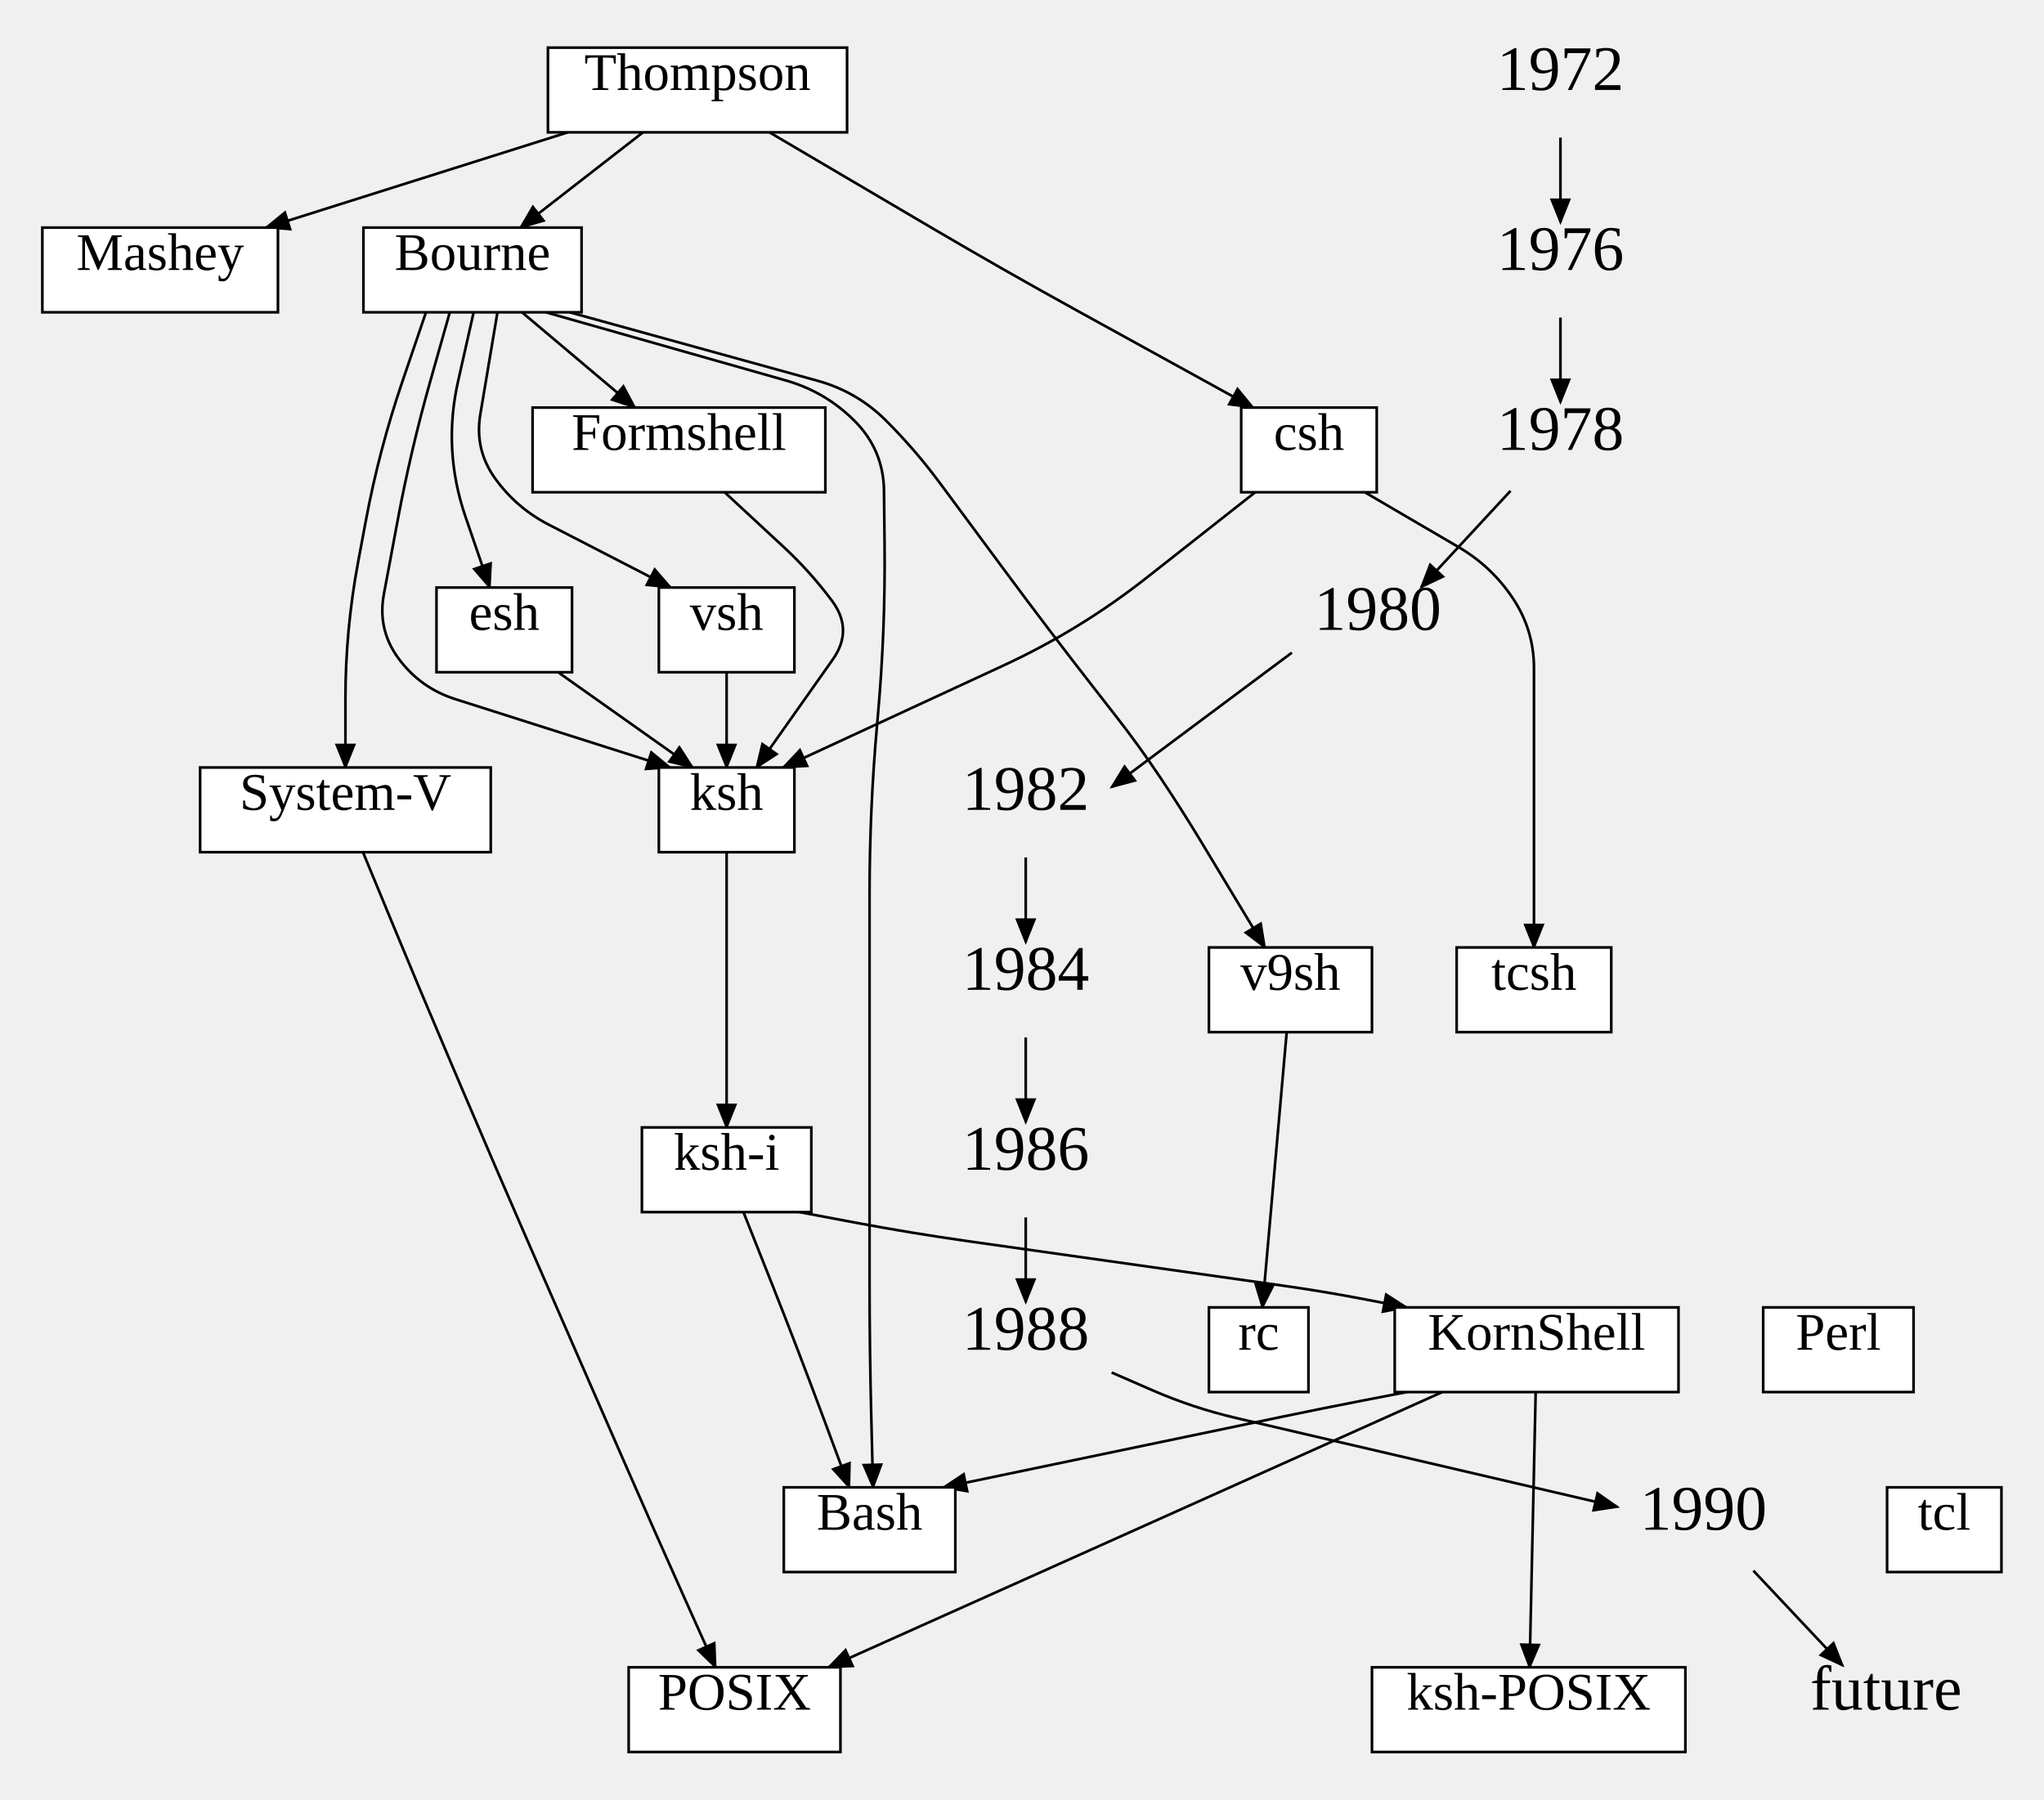
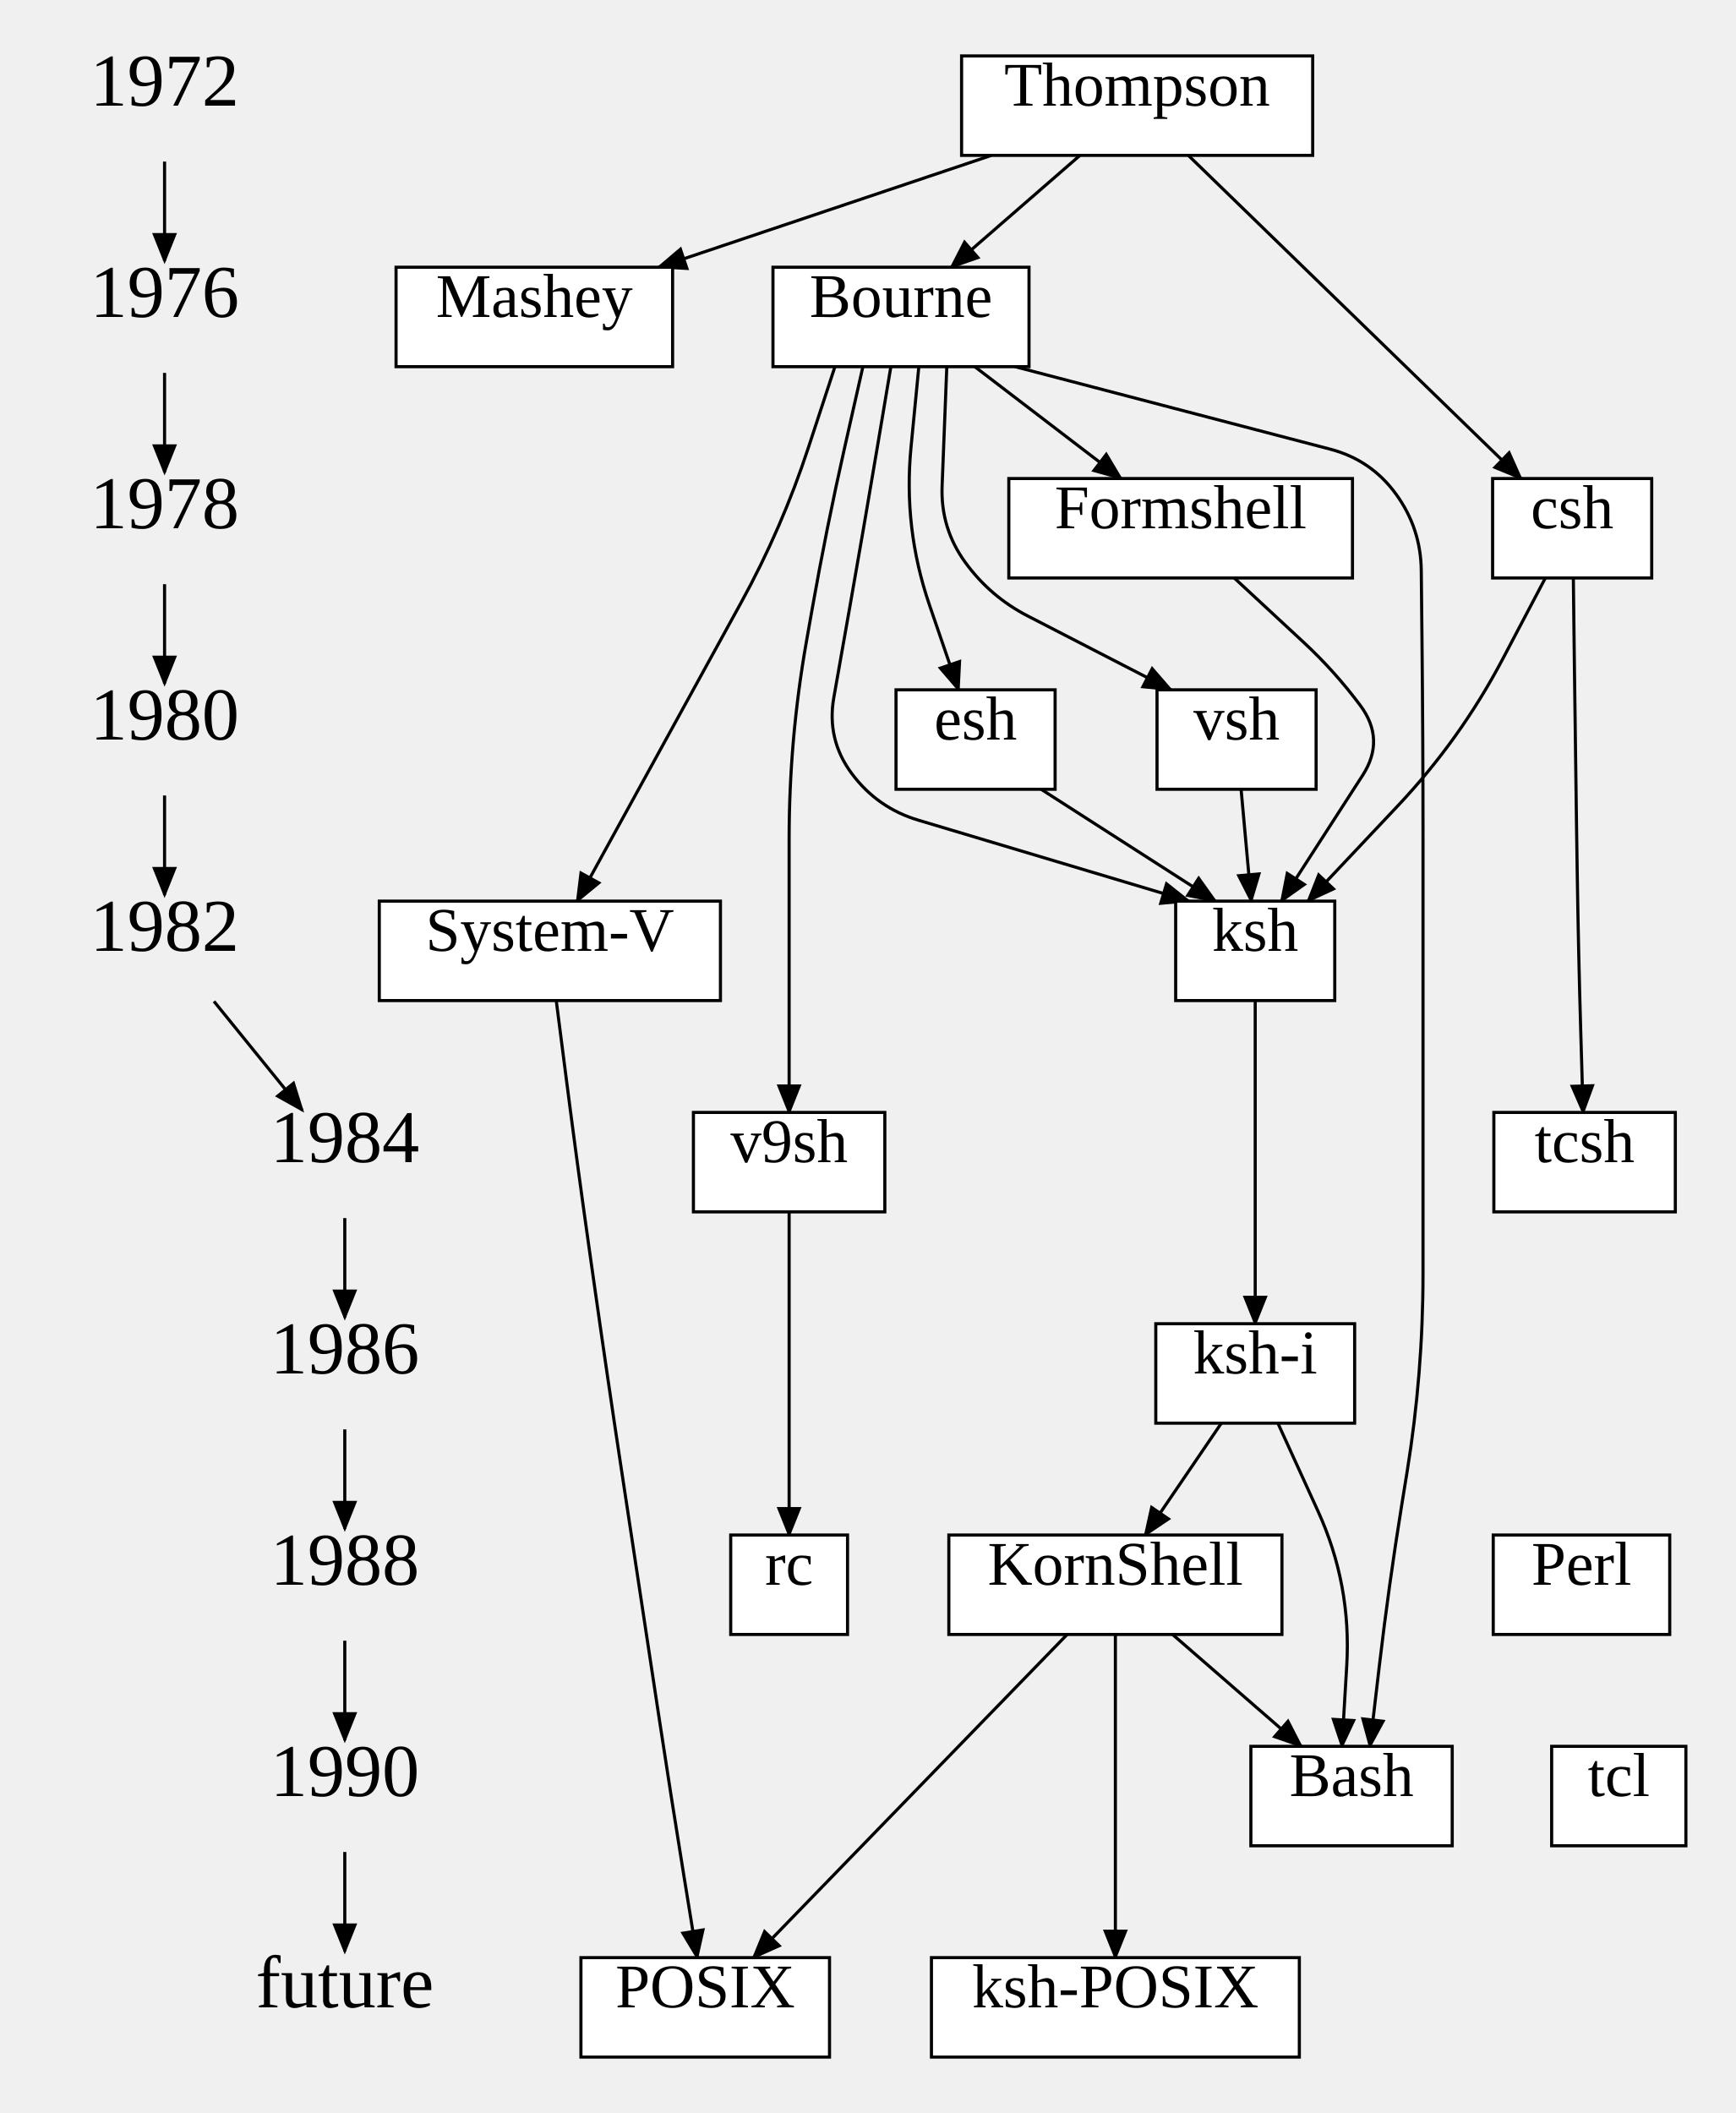
- <svg xmlns="http://www.w3.org/2000/svg" width="772.18" height="680">
+ <svg xmlns="http://www.w3.org/2000/svg" width="558.56" height="680">
  <style type="text/css">
		.edge { fill: none; }
	</style>
  <defs>
    <marker id="normal" markerWidth="10" markerHeight="8" refX="9" refY="4" orient="auto-start-reverse" markerUnits="userSpaceOnUse">
      <path d="M0,0 L0,8 L10,4 z" fill="context-stroke" />
    </marker>
    <marker id="vee" markerWidth="10" markerHeight="8" refX="9" refY="4" orient="auto-start-reverse" markerUnits="userSpaceOnUse">
      <path d="M0,0 L10,4 L0,8 L3,4 z" fill="context-stroke" />
    </marker>
    <marker id="dot" markerWidth="8" markerHeight="8" refX="7" refY="4" orient="auto-start-reverse" markerUnits="userSpaceOnUse">
      <circle cx="4" cy="4" r="3.5" fill="context-stroke" />
    </marker>
    <marker id="odot" markerWidth="8" markerHeight="8" refX="7" refY="4" orient="auto-start-reverse" markerUnits="userSpaceOnUse">
      <circle cx="4" cy="4" r="3" fill="white" stroke="context-stroke" />
    </marker>
  </defs>
  <g>
-     <path class="edge" marker-end="url(#normal)" stroke="#000000" stroke-width="1" d="M589.5,52 L589.5,84 " />
-     <path class="edge" marker-end="url(#normal)" stroke="#000000" stroke-width="1" d="M589.5,120 L589.5,152 " />
-     <path class="edge" marker-end="url(#normal)" stroke="#000000" stroke-width="1" d="M570.644,185.481 L536.913,221.872 " />
-     <path class="edge" marker-end="url(#normal)" stroke="#000000" stroke-width="1" d="M488.04,246.608 L419.96,297.392 " />
-     <path class="edge" marker-end="url(#normal)" stroke="#000000" stroke-width="1" d="M387.5,324 L387.5,356 " />
-     <path class="edge" marker-end="url(#normal)" stroke="#000000" stroke-width="1" d="M387.5,392 L387.5,424 " />
-     <path class="edge" marker-end="url(#normal)" stroke="#000000" stroke-width="1" d="M387.5,460 L387.5,492 " />
-     <path class="edge" marker-end="url(#normal)" stroke="#000000" stroke-width="1" d="M419.96,518.608 L435.33,525.304 Q450.7,532 467.027,535.808 L611.04,569.392 " />
-     <path class="edge" marker-end="url(#normal)" stroke="#000000" stroke-width="1" d="M662.375,593.476 L696.087,629.319 " />
-     <path class="edge" marker-end="url(#normal)" stroke="#000000" stroke-width="1" d="M214.513,50 L100.5,86 " />
-     <path class="edge" marker-end="url(#normal)" stroke="#000000" stroke-width="1" d="M242.917,50 L196.607,86 " />
-     <path class="edge" marker-end="url(#normal)" stroke="#000000" stroke-width="1" d="M290.676,50 L351.424,85.765 Q379,102 407.029,117.44 L473.4,154 " />
-     <path class="edge" marker-end="url(#normal)" stroke="#000000" stroke-width="1" d="M515.6,186 L551.002,206.712 Q563.46,214 571.48,226 L571.48,226 Q579.5,238 579.5,252.433 L579.5,280 Q579.5,306 579.5,332 L579.5,358 " />
-     <path class="edge" marker-end="url(#normal)" stroke="#000000" stroke-width="1" d="M169.929,118 L162.565,144 Q155.2,170 150.239,196.564 L145.019,224.513 Q142.5,238 150.7,249 L150.7,249 Q158.9,260 171.974,264.161 L253.167,290 " />
-     <path class="edge" marker-end="url(#normal)" stroke="#000000" stroke-width="1" d="M178.929,118 L173.065,144 Q167.2,170 175.84,195.214 L185.018,222 " />
-     <path class="edge" marker-end="url(#normal)" stroke="#000000" stroke-width="1" d="M187.929,118 L181.452,156.586 Q179.2,170 187.2,181 L187.2,181 Q195.2,192 207.29,198.232 L253.4,222 " />
-     <path class="edge" marker-end="url(#normal)" stroke="#000000" stroke-width="1" d="M160.929,118 L152.065,144 Q143.2,170 138.157,197.003 L135.273,212.442 Q130.5,238 130.5,264 L130.5,290 " />
-     <path class="edge" marker-end="url(#normal)" stroke="#000000" stroke-width="1" d="M215.2,118 L308.805,143.858 Q323.8,148 334.8,159 L334.8,159 Q345.8,170 355.057,182.502 L379.549,215.579 Q396.15,238 413.305,260 L421.585,270.618 Q430.46,282 438.48,294 L438.48,294 Q446.5,306 453.953,318.36 L477.853,358 " />
-     <path class="edge" marker-end="url(#normal)" stroke="#000000" stroke-width="1" d="M486.088,390 L483.794,416 Q481.5,442 479.206,468 L476.912,494 " />
-     <path class="edge" marker-end="url(#normal)" stroke="#000000" stroke-width="1" d="M206.2,118 L296.836,143.749 Q311.8,148 322.8,159 L322.8,159 Q333.8,170 333.96,185.556 L334.171,206.002 Q334.5,238 331.687,269.876 L331.313,274.124 Q328.5,306 328.5,338 L328.5,342 Q328.5,374 328.5,406 L328.5,410 Q328.5,442 328.5,474 L328.5,483.992 Q328.5,510 329.162,536 L329.824,562 " />
-     <path class="edge" marker-end="url(#normal)" stroke="#000000" stroke-width="1" d="M280.853,458 L291.264,484.221 Q301.5,510 311.162,536 L320.824,562 " />
-     <path class="edge" marker-end="url(#normal)" stroke="#000000" stroke-width="1" d="M531.4,526 L515.85,529 Q500.3,532 484.797,535.232 L356.4,562 " />
-     <path class="edge" marker-end="url(#normal)" stroke="#000000" stroke-width="1" d="M210.833,254 L261.7,290 " />
-     <path class="edge" marker-end="url(#normal)" stroke="#000000" stroke-width="1" d="M274.5,254 L274.5,290 " />
-     <path class="edge" marker-end="url(#normal)" stroke="#000000" stroke-width="1" d="M273.752,186 L296.04,206.67 Q306.1,216 314.3,227 L314.3,227 Q322.5,238 314.588,249.209 L285.794,290 " />
-     <path class="edge" marker-end="url(#normal)" stroke="#000000" stroke-width="1" d="M474.182,186 L433.29,218.202 Q408.15,238 379.111,251.444 L295.833,290 " />
-     <path class="edge" marker-end="url(#normal)" stroke="#000000" stroke-width="1" d="M544.853,526 L458.194,564.896 Q429,578 399.8,591.09 L313,630 " />
-     <path class="edge" marker-end="url(#normal)" stroke="#000000" stroke-width="1" d="M137.118,322 L147.871,348 Q158.625,374 169.645,399.888 L175.037,412.557 Q187.57,442 200.385,471.322 L204.474,480.678 Q217.289,510 230.104,539.322 L235.597,551.89 Q247.008,578 258.667,604 L270.325,630 " />
-     <path class="edge" marker-end="url(#normal)" stroke="#000000" stroke-width="1" d="M274.5,322 L274.5,348 Q274.5,374 274.5,400 L274.5,426 " />
-     <path class="edge" marker-end="url(#normal)" stroke="#000000" stroke-width="1" d="M302,458 L323.27,462 Q344.54,466 365.97,469.027 L484.619,485.785 Q500.3,488 515.85,491 L531.4,494 " />
-     <path class="edge" marker-end="url(#normal)" stroke="#000000" stroke-width="1" d="M580.147,526 L579.574,552 Q579,578 578.426,604 L577.853,630 " />
-     <path class="edge" marker-end="url(#normal)" stroke="#000000" stroke-width="1" d="M197.2,118 L239.885,154 " />
-     <g x="552.54" y="16" width="73.92" height="36" class="node" fill="#FFFFFF" stroke="#000000" stroke-width="1" />
-     <text text-anchor="middle" alignment-baseline="middle" x="589.5" y="34" font-size="24" fill="#000000">1972</text>
-     <g x="552.54" y="84" width="73.92" height="36" class="node" fill="#FFFFFF" stroke="#000000" stroke-width="1" />
-     <text text-anchor="middle" alignment-baseline="middle" x="589.5" y="102" font-size="24" fill="#000000">1976</text>
-     <g x="552.54" y="152" width="73.92" height="36" class="node" fill="#FFFFFF" stroke="#000000" stroke-width="1" />
-     <text text-anchor="middle" alignment-baseline="middle" x="589.5" y="170" font-size="24" fill="#000000">1978</text>
-     <g x="483.54" y="220" width="73.92" height="36" class="node" fill="#FFFFFF" stroke="#000000" stroke-width="1" />
-     <text text-anchor="middle" alignment-baseline="middle" x="520.5" y="238" font-size="24" fill="#000000">1980</text>
-     <g x="350.54" y="288" width="73.92" height="36" class="node" fill="#FFFFFF" stroke="#000000" stroke-width="1" />
-     <text text-anchor="middle" alignment-baseline="middle" x="387.5" y="306" font-size="24" fill="#000000">1982</text>
-     <g x="350.54" y="356" width="73.92" height="36" class="node" fill="#FFFFFF" stroke="#000000" stroke-width="1" />
-     <text text-anchor="middle" alignment-baseline="middle" x="387.5" y="374" font-size="24" fill="#000000">1984</text>
-     <g x="350.54" y="424" width="73.92" height="36" class="node" fill="#FFFFFF" stroke="#000000" stroke-width="1" />
-     <text text-anchor="middle" alignment-baseline="middle" x="387.5" y="442" font-size="24" fill="#000000">1986</text>
-     <g x="350.54" y="492" width="73.92" height="36" class="node" fill="#FFFFFF" stroke="#000000" stroke-width="1" />
-     <text text-anchor="middle" alignment-baseline="middle" x="387.5" y="510" font-size="24" fill="#000000">1988</text>
-     <g x="606.54" y="560" width="73.92" height="36" class="node" fill="#FFFFFF" stroke="#000000" stroke-width="1" />
-     <text text-anchor="middle" alignment-baseline="middle" x="643.5" y="578" font-size="24" fill="#000000">1990</text>
-     <g x="668.82" y="628" width="87.36" height="36" class="node" fill="#FFFFFF" stroke="#000000" stroke-width="1" />
-     <text text-anchor="middle" alignment-baseline="middle" x="712.5" y="646" font-size="24" fill="#000000">future</text>
-     <rect x="16" y="86" width="89" height="32" class="node" fill="#FFFFFF" stroke="#000000" stroke-width="1" />
-     <text text-anchor="middle" alignment-baseline="middle" x="60.5" y="102" font-size="20" fill="#000000">Mashey</text>
-     <rect x="137.3" y="86" width="82.4" height="32" class="node" fill="#FFFFFF" stroke="#000000" stroke-width="1" />
-     <text text-anchor="middle" alignment-baseline="middle" x="178.5" y="102" font-size="20" fill="#000000">Bourne</text>
-     <rect x="201.2" y="154" width="110.6" height="32" class="node" fill="#FFFFFF" stroke="#000000" stroke-width="1" />
-     <text text-anchor="middle" alignment-baseline="middle" x="256.5" y="170" font-size="20" fill="#000000">Formshell</text>
-     <rect x="468.9" y="154" width="51.2" height="32" class="node" fill="#FFFFFF" stroke="#000000" stroke-width="1" />
-     <text text-anchor="middle" alignment-baseline="middle" x="494.5" y="170" font-size="20" fill="#000000">csh</text>
-     <rect x="164.9" y="222" width="51.2" height="32" class="node" fill="#FFFFFF" stroke="#000000" stroke-width="1" />
-     <text text-anchor="middle" alignment-baseline="middle" x="190.5" y="238" font-size="20" fill="#000000">esh</text>
-     <rect x="248.9" y="222" width="51.2" height="32" class="node" fill="#FFFFFF" stroke="#000000" stroke-width="1" />
-     <text text-anchor="middle" alignment-baseline="middle" x="274.5" y="238" font-size="20" fill="#000000">vsh</text>
-     <rect x="248.9" y="290" width="51.2" height="32" class="node" fill="#FFFFFF" stroke="#000000" stroke-width="1" />
-     <text text-anchor="middle" alignment-baseline="middle" x="274.5" y="306" font-size="20" fill="#000000">ksh</text>
-     <rect x="75.6" y="290" width="109.8" height="32" class="node" fill="#FFFFFF" stroke="#000000" stroke-width="1" />
-     <text text-anchor="middle" alignment-baseline="middle" x="130.5" y="306" font-size="20" fill="#000000">System-V</text>
-     <rect x="456.7" y="358" width="61.6" height="32" class="node" fill="#FFFFFF" stroke="#000000" stroke-width="1" />
-     <text text-anchor="middle" alignment-baseline="middle" x="487.5" y="374" font-size="20" fill="#000000">v9sh</text>
-     <rect x="550.3" y="358" width="58.4" height="32" class="node" fill="#FFFFFF" stroke="#000000" stroke-width="1" />
-     <text text-anchor="middle" alignment-baseline="middle" x="579.5" y="374" font-size="20" fill="#000000">tcsh</text>
-     <rect x="242.5" y="426" width="64" height="32" class="node" fill="#FFFFFF" stroke="#000000" stroke-width="1" />
-     <text text-anchor="middle" alignment-baseline="middle" x="274.5" y="442" font-size="20" fill="#000000">ksh-i</text>
-     <rect x="526.9" y="494" width="107.2" height="32" class="node" fill="#FFFFFF" stroke="#000000" stroke-width="1" />
-     <text text-anchor="middle" alignment-baseline="middle" x="580.5" y="510" font-size="20" fill="#000000">KornShell</text>
-     <rect x="666.1" y="494" width="56.8" height="32" class="node" fill="#FFFFFF" stroke="#000000" stroke-width="1" />
-     <text text-anchor="middle" alignment-baseline="middle" x="694.5" y="510" font-size="20" fill="#000000">Perl</text>
-     <rect x="456.7" y="494" width="37.6" height="32" class="node" fill="#FFFFFF" stroke="#000000" stroke-width="1" />
-     <text text-anchor="middle" alignment-baseline="middle" x="475.5" y="510" font-size="20" fill="#000000">rc</text>
-     <rect x="712.9" y="562" width="43.2" height="32" class="node" fill="#FFFFFF" stroke="#000000" stroke-width="1" />
-     <text text-anchor="middle" alignment-baseline="middle" x="734.5" y="578" font-size="20" fill="#000000">tcl</text>
-     <rect x="296.1" y="562" width="64.8" height="32" class="node" fill="#FFFFFF" stroke="#000000" stroke-width="1" />
-     <text text-anchor="middle" alignment-baseline="middle" x="328.5" y="578" font-size="20" fill="#000000">Bash</text>
-     <rect x="237.5" y="630" width="80" height="32" class="node" fill="#FFFFFF" stroke="#000000" stroke-width="1" />
-     <text text-anchor="middle" alignment-baseline="middle" x="277.5" y="646" font-size="20" fill="#000000">POSIX</text>
-     <rect x="518.3" y="630" width="118.4" height="32" class="node" fill="#FFFFFF" stroke="#000000" stroke-width="1" />
-     <text text-anchor="middle" alignment-baseline="middle" x="577.5" y="646" font-size="20" fill="#000000">ksh-POSIX</text>
-     <rect x="207" y="18" width="113" height="32" class="node" fill="#FFFFFF" stroke="#000000" stroke-width="1" />
-     <text text-anchor="middle" alignment-baseline="middle" x="263.5" y="34" font-size="20" fill="#000000">Thompson</text>
+     <path class="edge" marker-end="url(#normal)" stroke="#000000" stroke-width="1" d="M52.96,52 L52.96,84 " />
+     <path class="edge" marker-end="url(#normal)" stroke="#000000" stroke-width="1" d="M52.96,120 L52.96,152 " />
+     <path class="edge" marker-end="url(#normal)" stroke="#000000" stroke-width="1" d="M52.96,188 L52.96,220 " />
+     <path class="edge" marker-end="url(#normal)" stroke="#000000" stroke-width="1" d="M52.96,256 L52.96,288 " />
+     <path class="edge" marker-end="url(#normal)" stroke="#000000" stroke-width="1" d="M68.859,322.249 L97.262,357.282 " />
+     <path class="edge" marker-end="url(#normal)" stroke="#000000" stroke-width="1" d="M110.96,392 L110.96,424 " />
+     <path class="edge" marker-end="url(#normal)" stroke="#000000" stroke-width="1" d="M110.96,460 L110.96,492 " />
+     <path class="edge" marker-end="url(#normal)" stroke="#000000" stroke-width="1" d="M110.96,528 L110.96,560 " />
+     <path class="edge" marker-end="url(#normal)" stroke="#000000" stroke-width="1" d="M110.96,596 L110.96,628 " />
+     <path class="edge" marker-end="url(#normal)" stroke="#000000" stroke-width="1" d="M319.075,50 L211.96,86 " />
+     <path class="edge" marker-end="url(#normal)" stroke="#000000" stroke-width="1" d="M347.557,50 L306.149,86 " />
+     <path class="edge" marker-end="url(#normal)" stroke="#000000" stroke-width="1" d="M382.431,50 L413.007,79.703 Q435.96,102 458.913,124.297 L489.489,154 " />
+     <path class="edge" marker-end="url(#normal)" stroke="#000000" stroke-width="1" d="M506.342,186 L506.651,212 Q506.96,238 507.342,263.999 L507.577,279.992 Q507.96,306 508.725,332 L509.489,358 " />
+     <path class="edge" marker-end="url(#normal)" stroke="#000000" stroke-width="1" d="M286.704,118 L282.332,144 Q277.96,170 273.378,195.964 L268.344,224.489 Q265.96,238 274.16,249 L274.16,249 Q282.36,260 295.504,263.933 L382.627,290 " />
+     <path class="edge" marker-end="url(#normal)" stroke="#000000" stroke-width="1" d="M295.704,118 L293.182,144 Q290.66,170 299.127,194.712 L308.478,222 " />
+     <path class="edge" marker-end="url(#normal)" stroke="#000000" stroke-width="1" d="M304.704,118 L303.194,156.409 Q302.66,170 310.66,181 L310.66,181 Q318.66,192 330.75,198.232 L376.86,222 " />
+     <path class="edge" marker-end="url(#normal)" stroke="#000000" stroke-width="1" d="M268.704,118 L260.175,144 Q251.647,170 238.476,193.984 L228.582,212 Q214.304,238 200.025,264 L185.747,290 " />
+     <path class="edge" marker-end="url(#normal)" stroke="#000000" stroke-width="1" d="M277.704,118 L271.832,144 Q265.96,170 261.328,196.249 L259.521,206.487 Q253.96,238 253.96,270 L253.96,280 Q253.96,306 253.96,332 L253.96,358 " />
+     <path class="edge" marker-end="url(#normal)" stroke="#000000" stroke-width="1" d="M253.96,390 L253.96,416 Q253.96,442 253.96,468 L253.96,494 " />
+     <path class="edge" marker-end="url(#normal)" stroke="#000000" stroke-width="1" d="M326.66,118 L428.102,144.555 Q441.26,148 449.26,159 L449.26,159 Q457.26,170 457.4,183.601 L457.631,206.002 Q457.96,238 457.96,270 L457.96,274 Q457.96,306 457.96,338 L457.96,342 Q457.96,374 457.96,406 L457.96,410 Q457.96,442 452.85,473.589 L451.14,484.158 Q446.96,510 443.916,536 L440.872,562 " />
+     <path class="edge" marker-end="url(#normal)" stroke="#000000" stroke-width="1" d="M411.254,458 L424.156,486.301 Q434.96,510 433.416,536 L431.872,562 " />
+     <path class="edge" marker-end="url(#normal)" stroke="#000000" stroke-width="1" d="M377.363,526 L418.771,562 " />
+     <path class="edge" marker-end="url(#normal)" stroke="#000000" stroke-width="1" d="M335.06,254 L391.16,290 " />
+     <path class="edge" marker-end="url(#normal)" stroke="#000000" stroke-width="1" d="M399.413,254 L402.682,290 " />
+     <path class="edge" marker-end="url(#normal)" stroke="#000000" stroke-width="1" d="M397.212,186 L419.5,206.67 Q429.56,216 437.76,227 L437.76,227 Q445.96,238 438.52,249.528 L412.399,290 " />
+     <path class="edge" marker-end="url(#normal)" stroke="#000000" stroke-width="1" d="M497.342,186 L483.651,212 Q469.96,238 449.802,259.38 L420.933,290 " />
+     <path class="edge" marker-end="url(#normal)" stroke="#000000" stroke-width="1" d="M343.431,526 L315.247,555.037 Q292.96,578 270.673,600.963 L242.489,630 " />
+     <path class="edge" marker-end="url(#normal)" stroke="#000000" stroke-width="1" d="M179.014,322 L182.351,348 Q185.688,374 189.355,399.956 L190.819,410.315 Q195.295,442 200.096,473.638 L200.812,478.362 Q205.613,510 210.414,541.638 L211.979,551.958 Q215.931,578 220.148,604 L224.365,630 " />
+     <path class="edge" marker-end="url(#normal)" stroke="#000000" stroke-width="1" d="M403.96,322 L403.96,348 Q403.96,374 403.96,400 L403.96,426 " />
+     <path class="edge" marker-end="url(#normal)" stroke="#000000" stroke-width="1" d="M393.063,458 L368.546,494 " />
+     <path class="edge" marker-end="url(#normal)" stroke="#000000" stroke-width="1" d="M358.96,526 L358.96,552 Q358.96,578 358.96,604 L358.96,630 " />
+     <path class="edge" marker-end="url(#normal)" stroke="#000000" stroke-width="1" d="M313.704,118 L360.788,154 " />
+     <g x="16" y="16" width="73.92" height="36" class="node" fill="#FFFFFF" stroke="#000000" stroke-width="1" />
+     <text text-anchor="middle" alignment-baseline="middle" x="52.96" y="34" font-size="24" fill="#000000">1972</text>
+     <g x="16" y="84" width="73.92" height="36" class="node" fill="#FFFFFF" stroke="#000000" stroke-width="1" />
+     <text text-anchor="middle" alignment-baseline="middle" x="52.96" y="102" font-size="24" fill="#000000">1976</text>
+     <g x="16" y="152" width="73.92" height="36" class="node" fill="#FFFFFF" stroke="#000000" stroke-width="1" />
+     <text text-anchor="middle" alignment-baseline="middle" x="52.96" y="170" font-size="24" fill="#000000">1978</text>
+     <g x="16" y="220" width="73.92" height="36" class="node" fill="#FFFFFF" stroke="#000000" stroke-width="1" />
+     <text text-anchor="middle" alignment-baseline="middle" x="52.96" y="238" font-size="24" fill="#000000">1980</text>
+     <g x="16" y="288" width="73.92" height="36" class="node" fill="#FFFFFF" stroke="#000000" stroke-width="1" />
+     <text text-anchor="middle" alignment-baseline="middle" x="52.96" y="306" font-size="24" fill="#000000">1982</text>
+     <g x="74" y="356" width="73.92" height="36" class="node" fill="#FFFFFF" stroke="#000000" stroke-width="1" />
+     <text text-anchor="middle" alignment-baseline="middle" x="110.96" y="374" font-size="24" fill="#000000">1984</text>
+     <g x="74" y="424" width="73.92" height="36" class="node" fill="#FFFFFF" stroke="#000000" stroke-width="1" />
+     <text text-anchor="middle" alignment-baseline="middle" x="110.96" y="442" font-size="24" fill="#000000">1986</text>
+     <g x="74" y="492" width="73.92" height="36" class="node" fill="#FFFFFF" stroke="#000000" stroke-width="1" />
+     <text text-anchor="middle" alignment-baseline="middle" x="110.96" y="510" font-size="24" fill="#000000">1988</text>
+     <g x="74" y="560" width="73.92" height="36" class="node" fill="#FFFFFF" stroke="#000000" stroke-width="1" />
+     <text text-anchor="middle" alignment-baseline="middle" x="110.96" y="578" font-size="24" fill="#000000">1990</text>
+     <g x="67.28" y="628" width="87.36" height="36" class="node" fill="#FFFFFF" stroke="#000000" stroke-width="1" />
+     <text text-anchor="middle" alignment-baseline="middle" x="110.96" y="646" font-size="24" fill="#000000">future</text>
+     <rect x="127.46" y="86" width="89" height="32" class="node" fill="#FFFFFF" stroke="#000000" stroke-width="1" />
+     <text text-anchor="middle" alignment-baseline="middle" x="171.96" y="102" font-size="20" fill="#000000">Mashey</text>
+     <rect x="248.76" y="86" width="82.4" height="32" class="node" fill="#FFFFFF" stroke="#000000" stroke-width="1" />
+     <text text-anchor="middle" alignment-baseline="middle" x="289.96" y="102" font-size="20" fill="#000000">Bourne</text>
+     <rect x="324.66" y="154" width="110.6" height="32" class="node" fill="#FFFFFF" stroke="#000000" stroke-width="1" />
+     <text text-anchor="middle" alignment-baseline="middle" x="379.96" y="170" font-size="20" fill="#000000">Formshell</text>
+     <rect x="480.36" y="154" width="51.2" height="32" class="node" fill="#FFFFFF" stroke="#000000" stroke-width="1" />
+     <text text-anchor="middle" alignment-baseline="middle" x="505.96" y="170" font-size="20" fill="#000000">csh</text>
+     <rect x="288.36" y="222" width="51.2" height="32" class="node" fill="#FFFFFF" stroke="#000000" stroke-width="1" />
+     <text text-anchor="middle" alignment-baseline="middle" x="313.96" y="238" font-size="20" fill="#000000">esh</text>
+     <rect x="372.36" y="222" width="51.2" height="32" class="node" fill="#FFFFFF" stroke="#000000" stroke-width="1" />
+     <text text-anchor="middle" alignment-baseline="middle" x="397.96" y="238" font-size="20" fill="#000000">vsh</text>
+     <rect x="378.36" y="290" width="51.2" height="32" class="node" fill="#FFFFFF" stroke="#000000" stroke-width="1" />
+     <text text-anchor="middle" alignment-baseline="middle" x="403.96" y="306" font-size="20" fill="#000000">ksh</text>
+     <rect x="122.06" y="290" width="109.8" height="32" class="node" fill="#FFFFFF" stroke="#000000" stroke-width="1" />
+     <text text-anchor="middle" alignment-baseline="middle" x="176.96" y="306" font-size="20" fill="#000000">System-V</text>
+     <rect x="223.16" y="358" width="61.6" height="32" class="node" fill="#FFFFFF" stroke="#000000" stroke-width="1" />
+     <text text-anchor="middle" alignment-baseline="middle" x="253.96" y="374" font-size="20" fill="#000000">v9sh</text>
+     <rect x="480.76" y="358" width="58.4" height="32" class="node" fill="#FFFFFF" stroke="#000000" stroke-width="1" />
+     <text text-anchor="middle" alignment-baseline="middle" x="509.96" y="374" font-size="20" fill="#000000">tcsh</text>
+     <rect x="371.96" y="426" width="64" height="32" class="node" fill="#FFFFFF" stroke="#000000" stroke-width="1" />
+     <text text-anchor="middle" alignment-baseline="middle" x="403.96" y="442" font-size="20" fill="#000000">ksh-i</text>
+     <rect x="305.36" y="494" width="107.2" height="32" class="node" fill="#FFFFFF" stroke="#000000" stroke-width="1" />
+     <text text-anchor="middle" alignment-baseline="middle" x="358.96" y="510" font-size="20" fill="#000000">KornShell</text>
+     <rect x="480.56" y="494" width="56.8" height="32" class="node" fill="#FFFFFF" stroke="#000000" stroke-width="1" />
+     <text text-anchor="middle" alignment-baseline="middle" x="508.96" y="510" font-size="20" fill="#000000">Perl</text>
+     <rect x="235.16" y="494" width="37.6" height="32" class="node" fill="#FFFFFF" stroke="#000000" stroke-width="1" />
+     <text text-anchor="middle" alignment-baseline="middle" x="253.96" y="510" font-size="20" fill="#000000">rc</text>
+     <rect x="499.36" y="562" width="43.2" height="32" class="node" fill="#FFFFFF" stroke="#000000" stroke-width="1" />
+     <text text-anchor="middle" alignment-baseline="middle" x="520.96" y="578" font-size="20" fill="#000000">tcl</text>
+     <rect x="402.56" y="562" width="64.8" height="32" class="node" fill="#FFFFFF" stroke="#000000" stroke-width="1" />
+     <text text-anchor="middle" alignment-baseline="middle" x="434.96" y="578" font-size="20" fill="#000000">Bash</text>
+     <rect x="186.96" y="630" width="80" height="32" class="node" fill="#FFFFFF" stroke="#000000" stroke-width="1" />
+     <text text-anchor="middle" alignment-baseline="middle" x="226.96" y="646" font-size="20" fill="#000000">POSIX</text>
+     <rect x="299.76" y="630" width="118.4" height="32" class="node" fill="#FFFFFF" stroke="#000000" stroke-width="1" />
+     <text text-anchor="middle" alignment-baseline="middle" x="358.96" y="646" font-size="20" fill="#000000">ksh-POSIX</text>
+     <rect x="309.46" y="18" width="113" height="32" class="node" fill="#FFFFFF" stroke="#000000" stroke-width="1" />
+     <text text-anchor="middle" alignment-baseline="middle" x="365.96" y="34" font-size="20" fill="#000000">Thompson</text>
  </g>
</svg>
